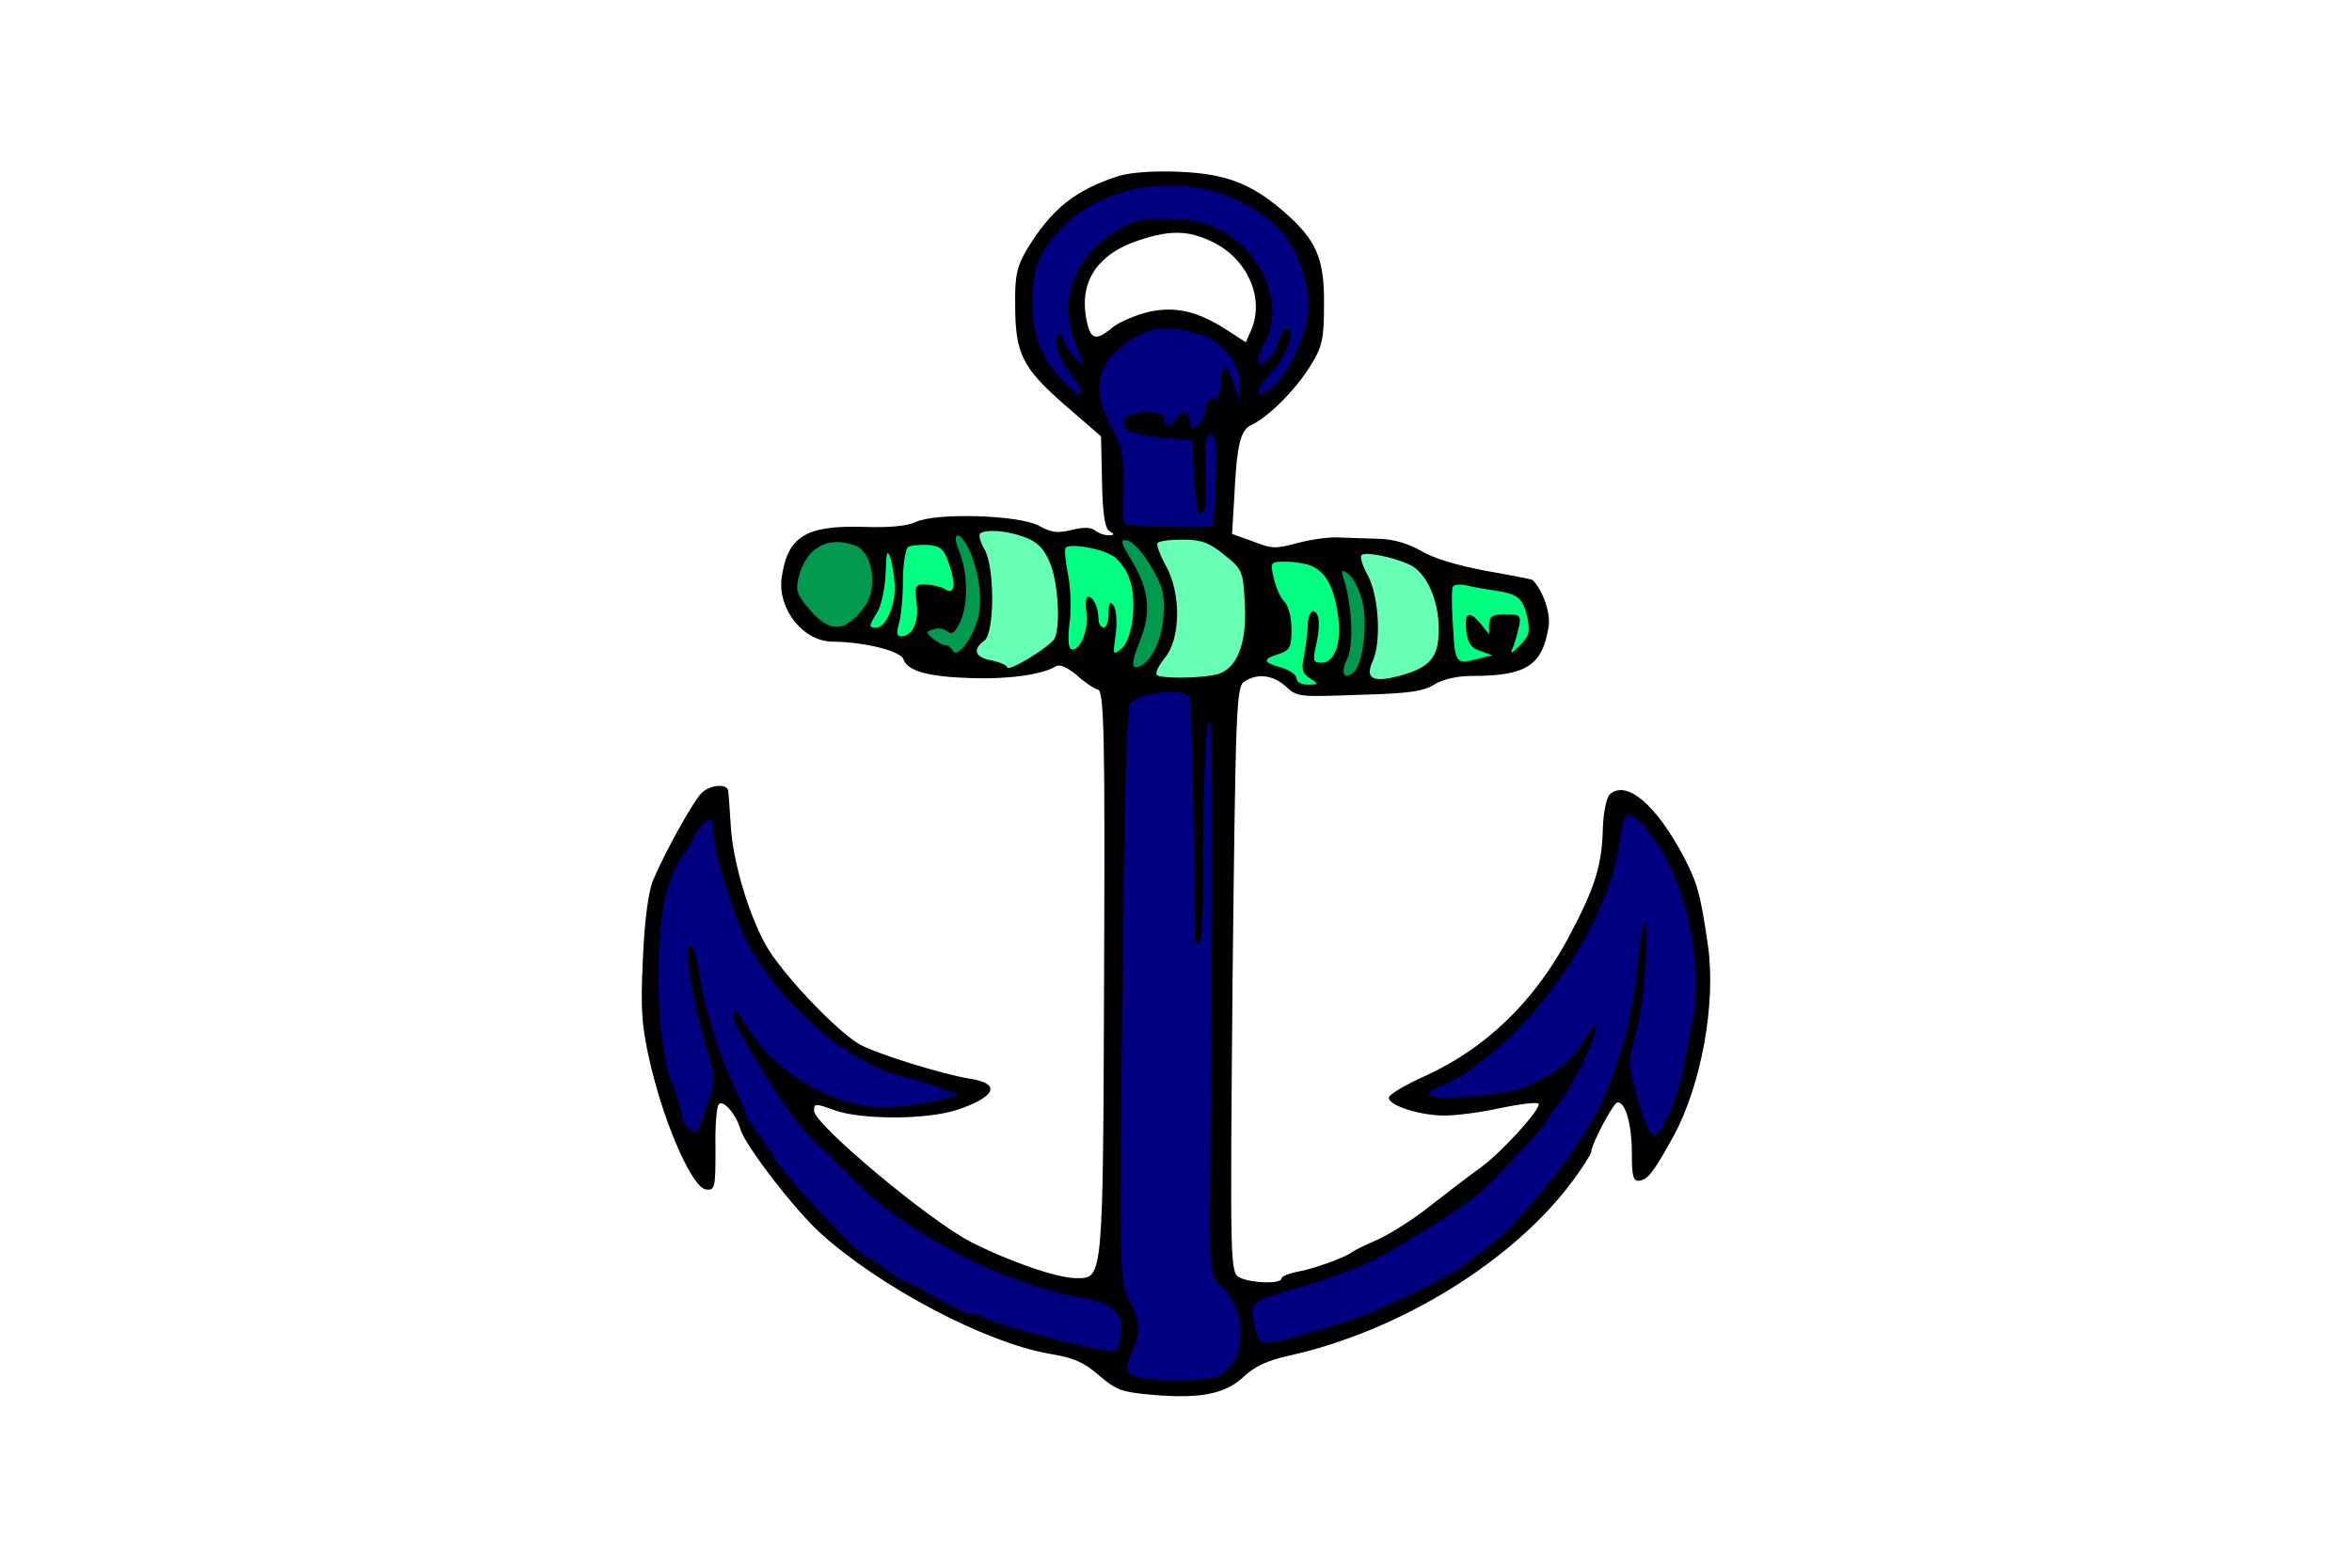
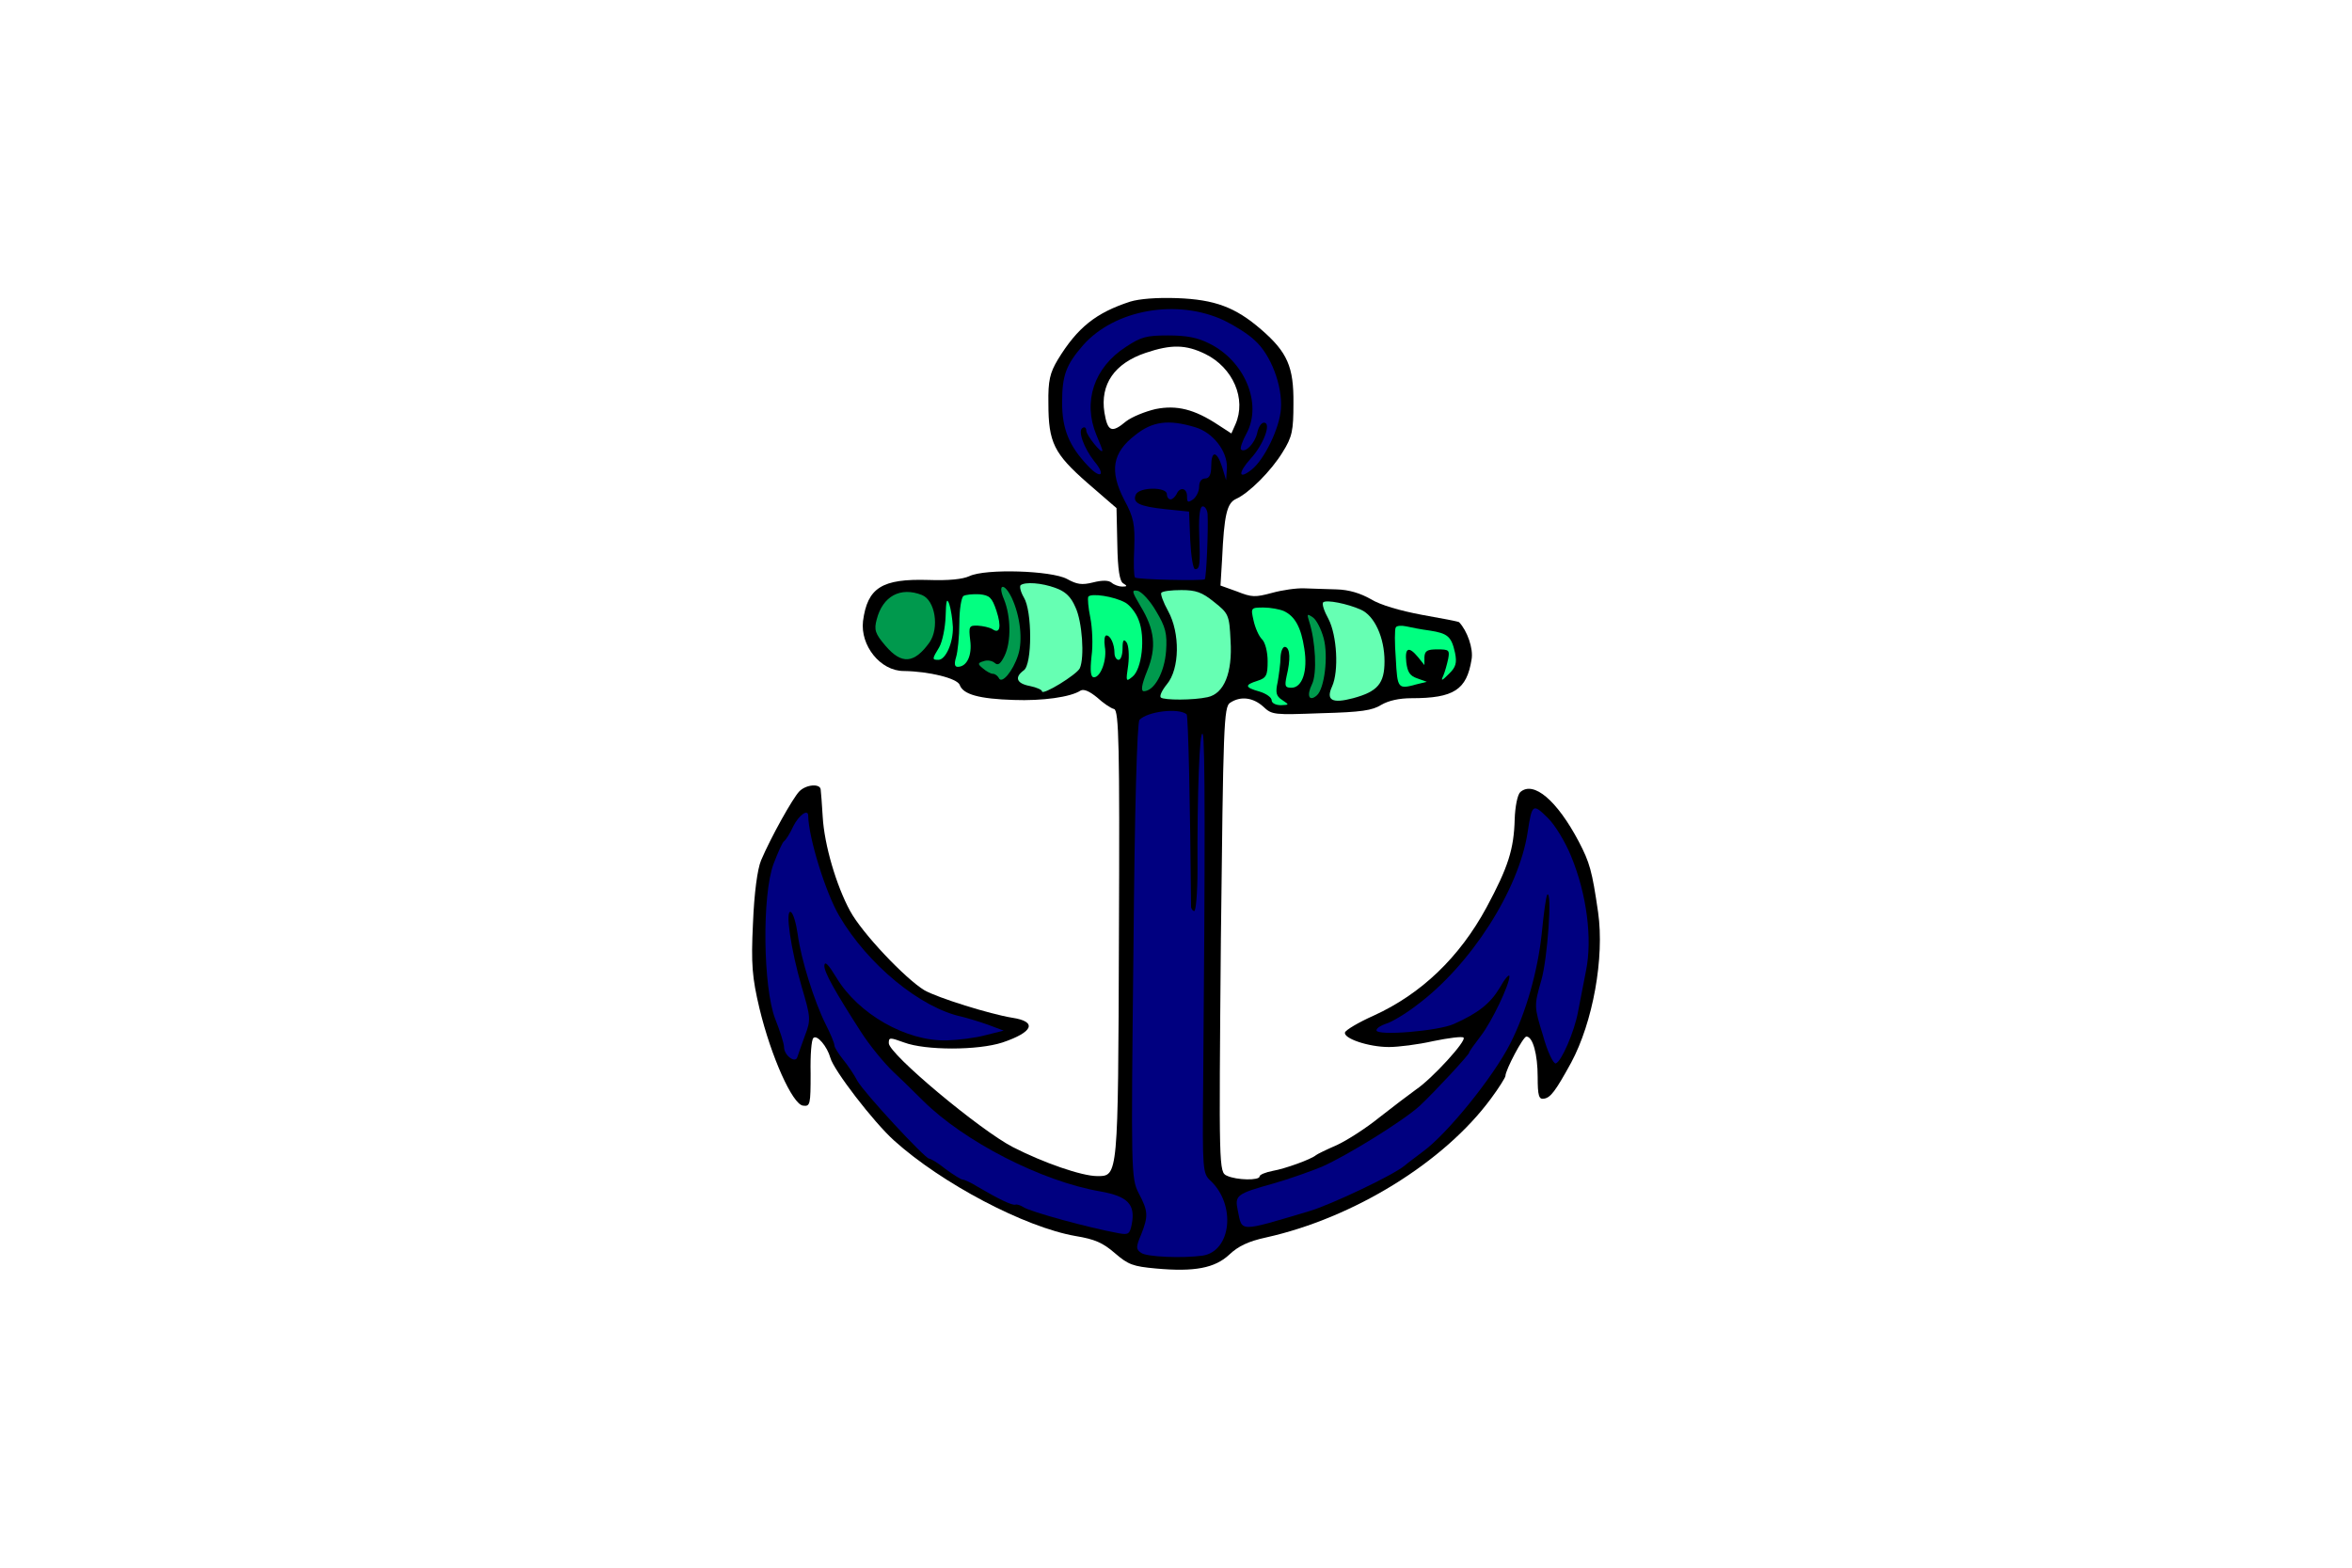
- <svg xmlns="http://www.w3.org/2000/svg" width="768mm" height="512mm" viewBox="0 0 768 512" version="1.1" id="SVGRoot">
+ <svg xmlns="http://www.w3.org/2000/svg" width="768" height="512" viewBox="0 0 203.2 135.467" version="1.1" id="SVGRoot">
  <defs id="defs10953" />
-   <g id="g14294" transform="matrix(2.023524,0,0,2.023524,106.4521,-72.18881)" />
-   <g id="Group_246" transform="matrix(1.46284,0,0,1.266324,117.3974,-23.77841)">
+   <g id="Group_246" transform="matrix(0.3070988,0,0,0.2658436,45.63124,8.998526)">
    <g id="Graphic_272" style="display:inline;stroke:none">
      <path d="m 169.369,64.192 c -9.637,3.628 -14.853,8.39 -20.408,18.934 -2.154,4.195 -2.721,6.689 -2.608,14.172 0,12.699 1.587,16.327 10.998,25.851 l 8.163,8.163 0.227,11.791 c 0.113,8.277 0.68,12.132 1.701,12.699 1.134,0.794 1.134,1.02 -0.34,1.02 -0.907,0 -2.268,-0.567 -2.948,-1.247 -0.794,-0.794 -2.494,-0.907 -5.215,-0.113 -3.175,0.907 -4.535,0.68 -7.37,-1.134 -4.422,-2.721 -22.903,-3.401 -27.438,-0.907 -1.927,1.02 -5.782,1.474 -11.565,1.247 -13.039,-0.454 -17.12,2.494 -18.368,13.379 -0.794,7.937 4.875,16.213 11.451,16.213 7.143,0.113 15.079,2.381 15.76,4.535 0.907,3.061 5.442,4.535 15.193,4.875 8.05,0.34 15.987,-0.907 18.821,-3.061 0.907,-0.567 2.494,0.227 4.649,2.268 1.701,1.814 3.855,3.515 4.762,3.742 1.361,0.454 1.587,12.132 1.361,73.697 -0.227,78.799 -0.227,78.119 -6.123,78.119 -4.308,0 -15.079,-4.308 -23.696,-9.411 -9.184,-5.442 -34.921,-30.272 -34.921,-33.787 0,-1.927 0.227,-1.927 4.308,-0.227 6.009,2.608 20.748,2.608 27.665,0 8.73,-3.401 9.864,-6.803 2.721,-8.05 -6.123,-1.134 -20.975,-6.463 -24.717,-8.957 -5.329,-3.742 -17.46,-18.481 -20.862,-25.737 -3.855,-8.163 -7.256,-21.429 -7.71,-30.613 -0.227,-4.082 -0.454,-8.05 -0.567,-8.844 -0.113,-2.041 -4.082,-1.701 -6.009,0.567 -1.814,2.154 -7.937,14.739 -10.771,22.449 -1.02,2.834 -1.927,10.544 -2.268,20.408 -0.567,13.379 -0.227,17.687 1.814,27.665 3.288,15.76 9.297,31.179 12.245,31.633 2.041,0.34 2.154,-0.34 2.154,-10.431 -0.113,-5.896 0.227,-11.111 0.794,-11.565 1.02,-1.134 3.855,2.721 4.762,6.463 0.907,3.968 12.132,20.862 17.914,26.871 13.379,13.946 36.848,28.232 51.134,31.066 5.329,1.02 7.596,2.154 10.998,5.556 3.742,3.742 5.102,4.308 11.565,4.989 10.771,1.134 16.553,-0.113 20.635,-4.535 2.494,-2.721 5.329,-4.308 10.318,-5.556 24.717,-6.349 50.114,-24.49 63.266,-45.125 2.268,-3.515 4.082,-6.916 4.082,-7.37 0,-1.927 4.989,-12.812 5.896,-12.812 1.814,0 3.175,5.782 3.175,13.152 0,6.122 0.34,7.37 1.814,7.03 1.814,-0.34 3.175,-2.381 7.596,-11.678 6.123,-13.152 9.411,-34.127 7.596,-48.867 -1.701,-13.606 -2.381,-16.213 -5.442,-23.016 -6.122,-13.379 -12.699,-19.841 -16.44,-16.1 -0.794,0.794 -1.474,4.762 -1.587,8.844 -0.227,9.751 -1.814,15.533 -7.937,28.685 -7.596,16.213 -18.367,28.118 -31.746,35.148 -4.195,2.154 -7.823,4.649 -8.05,5.442 -0.567,1.927 6.576,4.762 12.358,4.762 2.608,0 8.163,-0.794 12.472,-1.927 4.308,-1.02 8.163,-1.587 8.503,-1.134 1.02,0.907 -8.844,13.379 -13.379,16.894 -2.041,1.701 -6.689,5.782 -10.318,9.07 -3.628,3.401 -8.957,7.37 -11.905,8.957 -2.948,1.474 -5.556,2.948 -5.896,3.288 -1.361,1.361 -8.73,4.422 -12.132,5.102 -2.041,0.454 -3.742,1.247 -3.742,1.814 0,1.361 -6.463,1.247 -9.184,-0.227 -2.268,-1.134 -2.268,-2.154 -1.701,-76.758 0.68,-69.275 0.794,-75.738 2.608,-76.985 2.948,-2.268 6.463,-1.701 9.297,1.247 2.494,2.721 2.948,2.721 16.327,2.154 11.338,-0.34 14.399,-0.907 16.894,-2.721 2.041,-1.361 4.989,-2.154 8.503,-2.154 11.905,0 15.533,-2.721 16.894,-12.585 0.567,-3.515 -1.247,-9.411 -3.515,-12.132 -0.227,-0.227 -4.875,-1.247 -10.431,-2.381 -6.236,-1.361 -11.678,-3.175 -14.399,-5.102 -2.948,-1.927 -6.122,-3.061 -9.637,-3.175 -2.834,-0.113 -6.916,-0.227 -9.07,-0.34 -2.154,-0.113 -6.236,0.567 -9.07,1.474 -4.762,1.474 -5.669,1.474 -9.864,-0.454 l -4.649,-1.927 0.454,-8.617 c 0.567,-14.286 1.361,-18.141 3.855,-19.501 3.742,-1.927 9.977,-9.184 13.152,-15.193 2.721,-4.989 3.061,-7.03 3.061,-15.873 0.113,-11.905 -1.701,-16.667 -9.07,-24.037 -7.256,-7.256 -13.039,-9.751 -23.696,-10.204 -5.782,-0.227 -10.544,0.227 -13.152,1.134 z m 21.089,17.007 v 0 c 7.823,4.422 11.678,14.626 8.503,22.903 l -1.134,2.948 -3.628,-2.721 c -6.803,-5.215 -11.791,-6.576 -17.687,-5.215 -2.948,0.794 -6.576,2.494 -8.277,3.968 -4.082,3.968 -5.215,3.401 -6.122,-2.834 -1.247,-9.184 2.834,-15.987 11.565,-19.388 7.256,-2.834 11.338,-2.721 16.78,0.34 z" fill="#000000" id="path317" style="display:inline;stroke:none" />
    </g>
    <g id="Graphic_271" style="display:inline">
      <path d="m 195.786,70.314 c 2.834,1.587 6.803,4.422 8.617,6.463 4.535,4.649 7.823,14.739 7.37,22.222 -0.34,6.236 -4.649,16.553 -8.277,19.841 -3.742,3.401 -3.855,1.02 -0.227,-3.628 3.628,-4.535 5.896,-11.678 3.742,-11.678 -0.794,0 -1.587,1.474 -1.927,3.401 -0.68,3.401 -3.401,6.576 -4.535,5.329 -0.34,-0.34 0.34,-2.721 1.587,-5.329 4.422,-9.637 -0.567,-23.47 -10.544,-29.139 -3.288,-1.927 -6.349,-2.608 -11.565,-2.608 -6.122,0 -7.596,0.454 -11.905,3.742 -8.957,6.689 -12.132,17.801 -8.277,28.572 0.907,2.494 1.701,4.762 1.701,5.102 -0.113,1.361 -4.535,-4.989 -4.535,-6.463 0,-0.907 -0.454,-1.361 -1.02,-0.907 -1.474,0.794 0.34,6.576 3.288,10.884 3.288,4.535 1.814,5.896 -1.701,1.587 -5.442,-6.576 -7.37,-12.132 -7.37,-20.748 0,-8.844 1.134,-12.245 5.896,-18.594 8.957,-11.678 26.531,-15.193 39.683,-8.05 z" fill="#f3f3f3" id="path320" style="fill:#000080;fill-opacity:1" />
    </g>
    <g id="Graphic_270" style="display:inline">
      <path d="m 187.623,105.008 c 4.989,1.701 9.07,7.71 8.957,13.152 l -0.227,4.082 -1.134,-4.308 c -1.474,-5.329 -3.061,-5.442 -3.061,-0.227 0,2.721 -0.567,3.968 -1.701,3.968 -1.02,0 -1.701,1.02 -1.701,2.721 0,1.474 -0.794,3.288 -1.701,4.082 -1.474,1.134 -1.701,1.02 -1.701,-1.02 0,-2.721 -2.041,-3.175 -2.948,-0.68 -0.454,0.907 -1.134,1.701 -1.701,1.701 -0.567,0 -1.02,-0.794 -1.02,-1.701 0,-2.381 -7.71,-2.381 -8.73,0.113 -1.02,2.721 0.907,3.855 8.277,4.762 l 6.689,0.794 0.34,9.411 c 0.227,5.102 0.794,9.297 1.361,9.297 1.361,0 1.474,-1.247 1.134,-12.245 -0.113,-5.215 0.227,-8.163 1.02,-8.163 0.68,0 1.247,1.134 1.361,2.494 0.227,5.102 -0.34,20.748 -0.794,21.202 -0.567,0.567 -18.934,0.113 -19.615,-0.567 -0.34,-0.34 -0.454,-4.535 -0.227,-9.524 0.227,-7.71 -0.113,-9.977 -2.834,-15.76 -4.195,-9.411 -3.288,-15.306 3.061,-20.975 4.875,-4.535 9.411,-5.215 16.894,-2.608 z" fill="#f3f3f3" id="path323" style="fill:#000080;fill-opacity:1" />
    </g>
    <g id="g630" style="display:inline">
      <g id="Graphic_258">
        <path d="m 253.61,171.109 c 5.102,0.907 6.122,1.927 7.143,7.256 0.567,3.288 0.227,4.649 -1.701,6.803 -2.041,2.381 -2.381,2.494 -1.587,0.567 0.454,-1.247 1.02,-3.628 1.361,-5.442 0.454,-2.834 0.227,-3.061 -3.061,-3.061 -2.834,0 -3.515,0.454 -3.628,2.494 v 2.608 l -1.814,-2.608 c -2.608,-3.628 -3.742,-3.061 -3.288,1.701 0.34,3.175 1.02,4.422 3.061,5.215 l 2.721,1.134 -2.834,0.794 c -5.329,1.701 -5.442,1.474 -5.896,-8.277 -0.34,-5.102 -0.34,-9.751 0,-10.204 0.227,-0.567 1.587,-0.68 2.948,-0.34 1.247,0.34 4.308,1.02 6.576,1.361 z" fill="#f3f3f3" id="path359" style="fill:#00ff80;fill-opacity:1" />
      </g>
      <g id="Graphic_261">
        <path d="m 234.222,164.306 c 3.855,1.927 6.689,9.07 6.689,16.78 0,7.256 -1.927,9.864 -8.844,12.018 -5.896,1.814 -7.71,0.68 -5.896,-3.855 1.927,-4.989 1.361,-16.553 -1.02,-21.882 -1.247,-2.608 -1.927,-4.989 -1.474,-5.442 0.907,-0.907 6.803,0.454 10.544,2.381 z" fill="#f3f3f3" id="path350" style="fill:#66ffb3;fill-opacity:1" />
      </g>
      <g id="Graphic_259">
        <path d="m 223.791,173.603 c 1.361,5.782 0.227,16.44 -1.927,18.594 -2.154,2.154 -2.948,0.113 -1.361,-3.628 1.474,-3.401 1.02,-13.946 -0.794,-20.408 -0.68,-2.494 -0.567,-2.608 1.02,-1.361 1.02,0.794 2.381,3.855 3.061,6.803 z" fill="#f3f3f3" id="path356" style="fill:#00994d;fill-opacity:1" />
      </g>
      <g id="Graphic_260">
        <path d="m 212.567,164.759 c 3.175,1.701 4.875,5.329 5.782,12.245 1.02,7.256 -0.567,12.699 -3.628,12.699 -1.814,0 -1.927,-0.567 -1.361,-3.742 1.134,-5.442 1.02,-9.07 -0.34,-9.524 -0.68,-0.227 -1.247,1.247 -1.361,3.288 0,2.041 -0.454,5.669 -0.794,8.05 -0.68,3.515 -0.454,4.649 1.247,5.896 2.041,1.587 2.041,1.587 -0.34,1.701 -1.474,0 -2.608,-0.68 -2.608,-1.587 0,-0.907 -1.474,-2.154 -3.401,-2.834 -4.195,-1.361 -4.308,-2.154 -0.567,-3.515 2.494,-0.907 2.834,-1.814 2.834,-6.349 0,-3.061 -0.68,-6.123 -1.587,-7.143 -0.907,-1.02 -1.927,-3.742 -2.381,-6.123 -0.794,-4.082 -0.794,-4.195 2.834,-4.195 1.927,0 4.535,0.567 5.669,1.134 z" fill="#f3f3f3" id="path353" style="fill:#03ff81;fill-opacity:1" />
      </g>
      <g id="Graphic_265" style="display:inline">
        <path d="m 192.952,161.811 c 4.082,3.742 4.308,4.195 4.649,12.585 0.567,10.431 -1.814,17.234 -6.463,18.368 -3.968,1.02 -12.245,1.02 -13.152,0.113 -0.454,-0.454 0.34,-2.381 1.701,-4.308 3.628,-4.989 3.742,-16.667 0.34,-23.81 -1.361,-2.834 -2.154,-5.442 -1.927,-5.896 0.34,-0.567 2.834,-0.907 5.669,-0.907 4.082,0 5.782,0.68 9.184,3.855 z" fill="#f3f3f3" id="path338" style="fill:#66ffb3;fill-opacity:1" />
      </g>
      <g id="Graphic_266" style="display:inline">
        <path d="m 176.625,164.759 c 2.721,5.215 3.175,7.37 2.834,13.039 -0.454,6.916 -3.288,12.925 -6.236,13.039 -0.907,0 -0.68,-2.041 0.907,-6.576 2.721,-7.71 2.154,-13.492 -1.927,-21.202 -2.381,-4.649 -2.494,-5.215 -0.794,-4.875 1.134,0.227 3.515,3.175 5.215,6.576 z" fill="#f3f3f3" id="path335" style="fill:#00994d;fill-opacity:1" />
      </g>
      <g id="Graphic_263">
        <path d="m 168.008,162.038 c 1.247,0.794 3.061,3.401 3.742,5.669 1.927,5.556 0.907,15.873 -1.701,18.368 -1.927,1.814 -1.927,1.701 -1.247,-3.742 0.34,-3.175 0.113,-6.463 -0.454,-7.37 -0.794,-1.247 -1.134,-0.794 -1.134,1.927 0,2.041 -0.454,3.742 -1.134,3.742 -0.567,0 -1.134,-1.02 -1.134,-2.154 0,-2.948 -1.134,-5.782 -2.268,-5.782 -0.567,0 -0.68,1.701 -0.454,3.628 0.68,4.195 -1.134,9.977 -3.061,9.977 -0.907,0 -1.134,-1.927 -0.68,-6.803 0.454,-3.628 0.227,-9.297 -0.34,-12.585 -0.567,-3.175 -0.794,-6.236 -0.567,-6.803 0.794,-1.247 7.256,-0.113 10.431,1.927 z" fill="#f3f3f3" id="path344" style="fill:#03ff81;fill-opacity:1" />
      </g>
      <g id="Graphic_269" style="display:inline">
        <path d="m 148.394,157.276 c 2.721,1.134 4.308,2.834 5.556,6.236 1.927,4.649 2.608,16.327 1.247,19.841 -0.794,2.041 -10.658,9.07 -10.658,7.483 0,-0.454 -1.474,-1.247 -3.401,-1.701 -3.742,-0.794 -4.422,-2.834 -1.701,-5.102 2.381,-1.927 2.381,-19.275 0,-23.696 -0.907,-1.814 -1.247,-3.515 -0.907,-3.968 1.247,-1.134 5.896,-0.794 9.864,0.907 z" fill="#f3f3f3" id="path326" style="fill:#66ffb3;fill-opacity:1" />
      </g>
      <g id="Graphic_268" style="display:inline">
        <path d="m 136.035,160.451 c 2.381,5.896 3.175,13.719 1.814,18.594 -1.474,5.329 -4.649,9.637 -5.442,7.483 -0.34,-0.68 -1.02,-1.361 -1.701,-1.361 -0.567,0 -1.814,-0.794 -2.721,-1.701 -1.587,-1.474 -1.587,-1.814 0.113,-2.381 1.02,-0.454 2.381,-0.227 3.175,0.567 0.907,0.907 1.587,0.34 2.721,-2.268 1.927,-4.535 1.814,-12.812 -0.113,-18.368 -1.927,-5.102 0,-5.669 2.154,-0.567 z" fill="#f3f3f3" id="path329" style="fill:#00994d;fill-opacity:1" />
      </g>
      <g id="Graphic_264">
        <path d="m 131.727,164.646 c 1.474,5.215 1.02,7.71 -1.134,6.009 -0.794,-0.567 -2.608,-1.02 -4.082,-1.134 -2.494,-0.113 -2.608,0.227 -2.154,4.762 0.567,4.875 -0.907,8.617 -3.515,8.617 -0.907,0 -1.02,-1.02 -0.454,-3.175 0.454,-1.701 0.907,-6.689 0.907,-10.998 0,-4.422 0.567,-8.277 1.134,-8.844 0.68,-0.454 2.608,-0.68 4.535,-0.567 2.834,0.34 3.515,1.02 4.762,5.329 z" fill="#f3f3f3" id="path341" style="fill:#03ff81;fill-opacity:1" />
      </g>
      <g id="Graphic_262">
        <path d="m 119.482,169.975 c 0.113,5.102 -2.041,10.658 -4.082,10.658 -1.814,0 -1.814,-0.227 0.227,-4.082 0.907,-1.814 1.701,-6.349 1.814,-10.091 0.113,-5.102 0.34,-6.123 1.02,-3.968 0.454,1.587 0.907,4.875 1.02,7.483 z" fill="#f3f3f3" id="path347" style="fill:#00ff80;fill-opacity:1" />
      </g>
      <g id="Graphic_267" style="display:inline">
        <path d="m 110.752,159.544 c 3.742,1.701 4.989,10.658 2.154,15.42 -4.308,6.916 -7.823,7.256 -12.358,1.134 -2.948,-3.968 -3.288,-5.215 -2.494,-8.617 1.701,-7.596 6.689,-10.658 12.699,-7.937 z" fill="#f3f3f3" id="path332" style="fill:#00994d;fill-opacity:1" />
      </g>
    </g>
    <g id="Graphic_255">
      <path d="m 185.242,198.32 c 0.454,0.454 1.02,30.046 1.247,62.472 0,0.794 0.454,1.474 0.907,1.474 0.454,0 0.907,-6.009 0.907,-13.379 -0.113,-24.377 0.567,-46.146 1.474,-44.105 0.68,1.814 0.68,38.436 0.113,114.513 -0.227,26.984 -0.113,28.345 2.041,30.613 7.256,7.823 5.896,22.903 -2.154,24.377 -5.556,0.907 -15.873,0.454 -17.347,-0.907 -1.474,-1.134 -1.474,-1.927 0,-5.896 2.041,-6.009 2.041,-7.596 -0.68,-13.492 -2.154,-4.875 -2.154,-7.143 -1.474,-78.686 0.34,-46.486 1.02,-74.264 1.701,-75.171 2.268,-2.721 10.884,-3.968 13.265,-1.814 z" fill="#f3f3f3" id="path368" style="display:inline;fill:#000080;fill-opacity:1" />
    </g>
    <g id="Graphic_254">
      <path d="m 293.406,244.465 c 4.422,12.358 6.009,26.871 4.195,37.189 -0.794,4.649 -1.814,10.658 -2.268,13.492 -1.02,6.349 -4.649,16.1 -6.236,16.667 -0.68,0.227 -2.381,-3.855 -3.628,-9.184 -2.494,-9.297 -2.494,-9.637 -0.454,-17.801 1.814,-7.256 3.061,-29.252 1.701,-27.891 -0.34,0.34 -1.02,6.009 -1.587,12.812 -1.134,12.132 -4.422,25.624 -8.844,35.601 -4.762,10.884 -17.801,29.479 -24.603,35.148 -1.814,1.587 -4.195,3.628 -5.102,4.535 -3.175,3.061 -20.408,12.585 -26.984,14.853 -19.841,6.803 -18.708,6.803 -19.955,-0.227 -0.907,-4.989 -0.454,-5.442 10.091,-8.844 4.422,-1.474 10.544,-3.968 13.606,-5.442 7.256,-3.742 22.789,-14.853 27.438,-19.728 4.195,-4.535 13.946,-16.667 13.946,-17.347 0,-0.34 1.474,-2.721 3.288,-5.442 3.175,-4.762 8.05,-16.667 8.05,-19.388 -0.113,-0.794 -1.361,0.907 -2.721,3.742 -2.721,5.215 -6.123,8.277 -12.925,11.791 -4.308,2.268 -21.769,3.968 -21.769,2.041 0,-0.68 1.247,-1.587 2.721,-2.154 1.474,-0.454 5.442,-3.175 8.617,-6.009 15.193,-13.039 28.685,-37.415 31.179,-56.123 1.247,-9.411 1.474,-9.524 5.669,-4.762 2.041,2.268 4.989,7.937 6.576,12.472 z" fill="#f3f3f3" id="path371" style="fill:#000080;fill-opacity:1" />
    </g>
    <g id="Graphic_253" style="display:inline">
      <path d="m 78.778,231.313 c 0.113,7.143 4.875,24.944 8.73,32.54 8.05,15.873 22.903,29.932 34.467,32.767 1.587,0.454 4.875,1.587 7.37,2.608 l 4.422,1.927 -5.102,1.474 c -2.834,0.907 -7.71,1.587 -10.884,1.701 -11.451,0.34 -24.944,-8.617 -31.066,-20.408 -2.268,-4.308 -3.288,-5.556 -3.401,-3.855 0,2.154 2.948,8.277 10.204,21.315 2.494,4.535 6.689,10.431 9.297,13.265 0.794,0.794 4.535,4.989 8.277,9.297 11.565,13.265 33.334,26.191 49.887,29.479 7.71,1.587 9.864,4.195 8.844,10.544 -0.567,3.288 -0.907,3.628 -3.628,3.061 -8.617,-1.814 -25.057,-7.03 -26.871,-8.503 -0.794,-0.567 -1.814,-1.02 -2.268,-0.794 -1.02,0.227 -4.535,-1.701 -10.884,-6.009 -1.701,-1.247 -3.515,-2.154 -3.968,-2.154 -0.454,0 -2.608,-1.587 -4.762,-3.401 -2.041,-1.927 -4.195,-3.401 -4.649,-3.401 -1.134,0 -18.254,-21.315 -20.182,-25.284 -0.907,-2.041 -2.721,-5.102 -4.082,-7.03 -1.247,-1.814 -2.381,-3.855 -2.381,-4.535 0,-0.68 -1.134,-3.855 -2.494,-6.916 -3.175,-7.37 -6.916,-21.089 -7.823,-29.139 -0.454,-3.628 -1.247,-6.803 -1.927,-7.256 -1.701,-1.02 0,12.245 3.061,24.377 2.494,9.751 2.608,10.658 0.907,15.76 -0.907,2.948 -1.927,6.123 -2.154,7.03 -0.567,2.154 -3.742,-0.567 -3.742,-3.288 0,-1.134 -1.134,-5.215 -2.494,-9.184 -3.401,-10.204 -3.742,-40.136 -0.454,-50.341 1.247,-3.742 2.494,-7.03 2.948,-7.37 0.454,-0.34 1.701,-2.494 2.608,-4.875 1.587,-3.628 4.195,-5.782 4.195,-3.401 z" fill="#f3f3f3" id="path374" style="fill:#000080;fill-opacity:1" />
    </g>
    <g id="g604" style="display:none">
      <g id="Graphic_252" style="display:inline">
        <path d="m 99.867,167.707 c -1.134,4.082 0.227,7.256 3.515,8.503 2.834,1.02 7.143,-0.34 7.143,-2.381 0,-1.474 -1.474,-1.474 -3.061,0.113 -1.927,1.927 -3.515,0.34 -4.308,-4.649 -0.907,-5.215 -2.268,-5.896 -3.288,-1.587 z" fill="#000000" id="path377" />
      </g>
      <g id="Graphic_251" style="display:inline">
        <path d="m 186.489,269.069 c 0,0.907 -0.34,13.039 -0.68,26.758 -0.454,16.78 -0.227,25.397 0.567,25.851 1.361,0.907 2.381,-47.279 1.02,-51.701 -0.34,-1.474 -0.794,-1.814 -0.907,-0.907 z" fill="#000000" id="path380" />
      </g>
      <g id="Graphic_250" style="display:inline">
        <path d="m 185.469,337.097 c 0.113,6.236 0.113,6.236 1.247,2.041 0.794,-2.834 0.68,-4.875 -0.113,-6.236 -0.907,-1.587 -1.134,-0.68 -1.134,4.195 z" fill="#000000" id="path383" />
      </g>
      <g id="Graphic_249" style="display:inline">
        <path d="m 175.832,357.165 c 1.814,5.329 2.041,9.637 0.34,11.338 -1.927,1.927 -0.113,4.195 1.927,2.494 2.834,-2.381 0.794,-16.553 -2.608,-17.687 -0.794,-0.34 -0.68,1.02 0.34,3.855 z" fill="#000000" id="path386" />
      </g>
      <g id="Graphic_248" style="display:inline">
        <path d="m 183.088,364.421 c 0,1.587 -0.567,3.401 -1.247,4.082 -1.361,1.361 -0.454,3.742 1.247,3.742 1.701,0 2.721,-7.937 1.247,-9.411 -0.907,-0.907 -1.247,-0.567 -1.247,1.587 z" fill="#000000" id="path389" />
      </g>
      <g id="Graphic_247" style="display:inline">
        <path d="m 189.55,363.174 c -1.361,4.308 -1.587,6.803 -0.68,7.483 1.701,1.02 3.742,-4.649 2.381,-7.03 -1.02,-1.814 -1.361,-1.814 -1.701,-0.454 z" fill="#000000" id="path392" />
      </g>
    </g>
  </g>
</svg>
